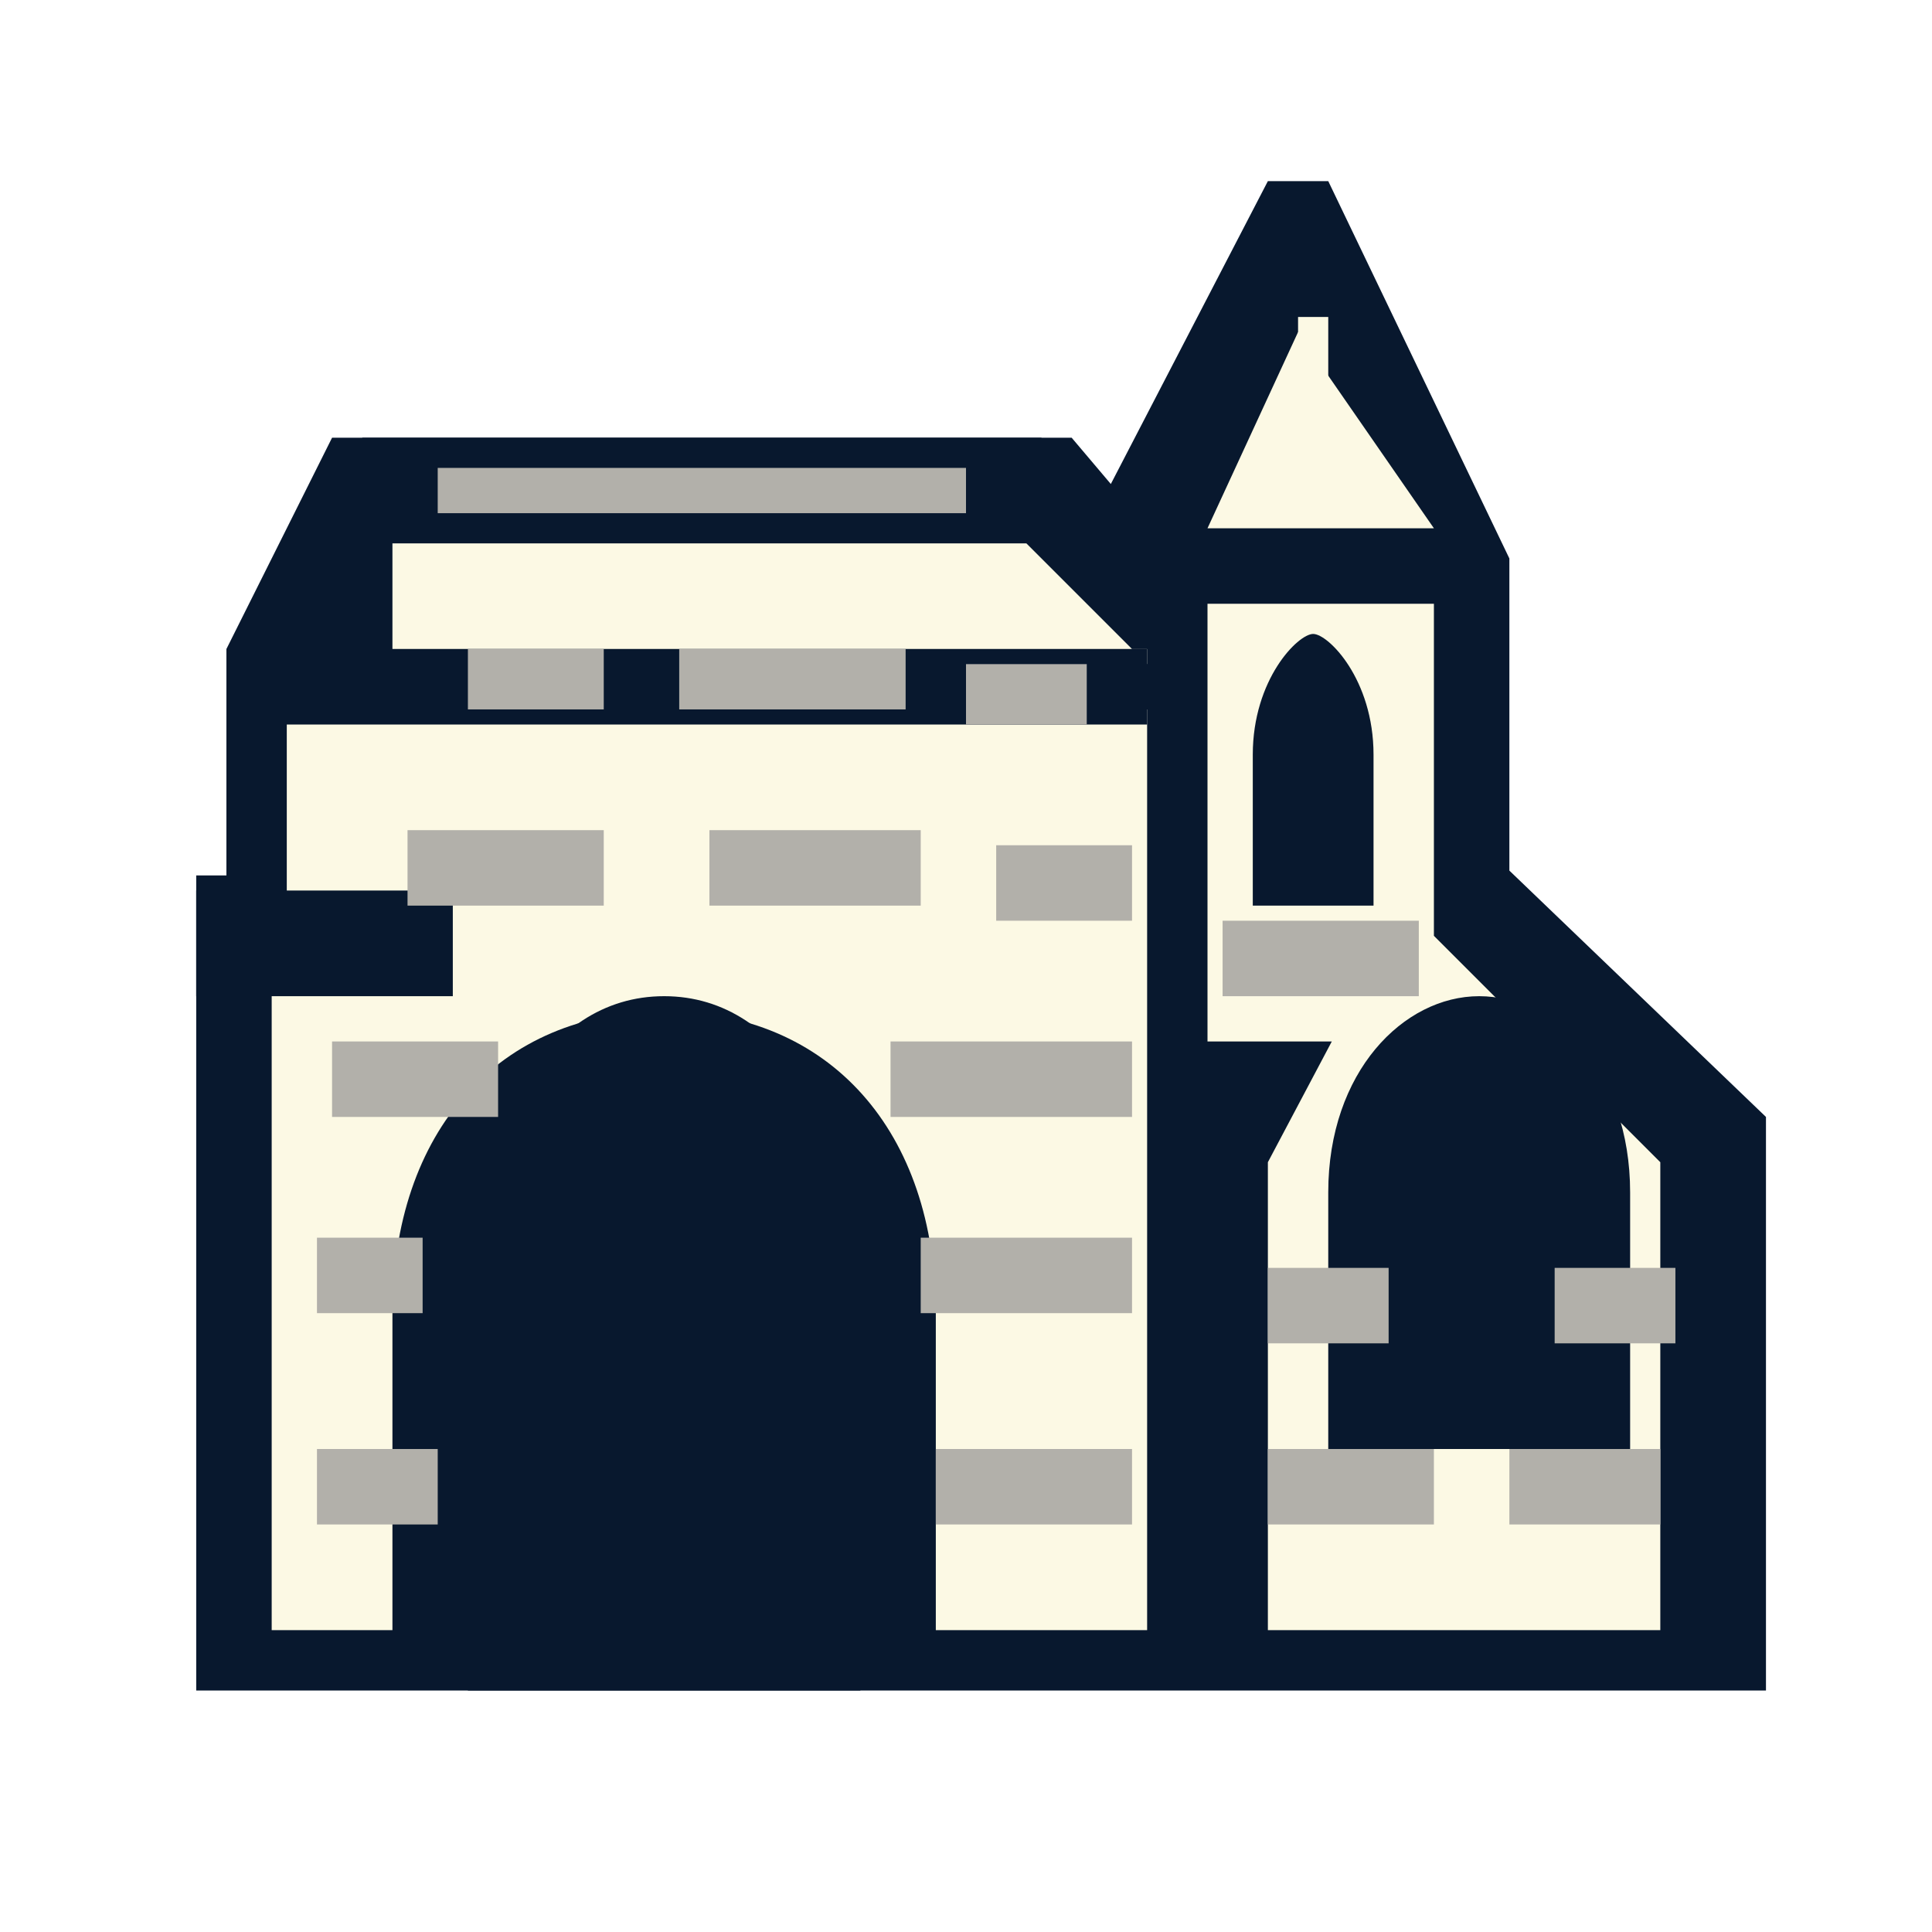
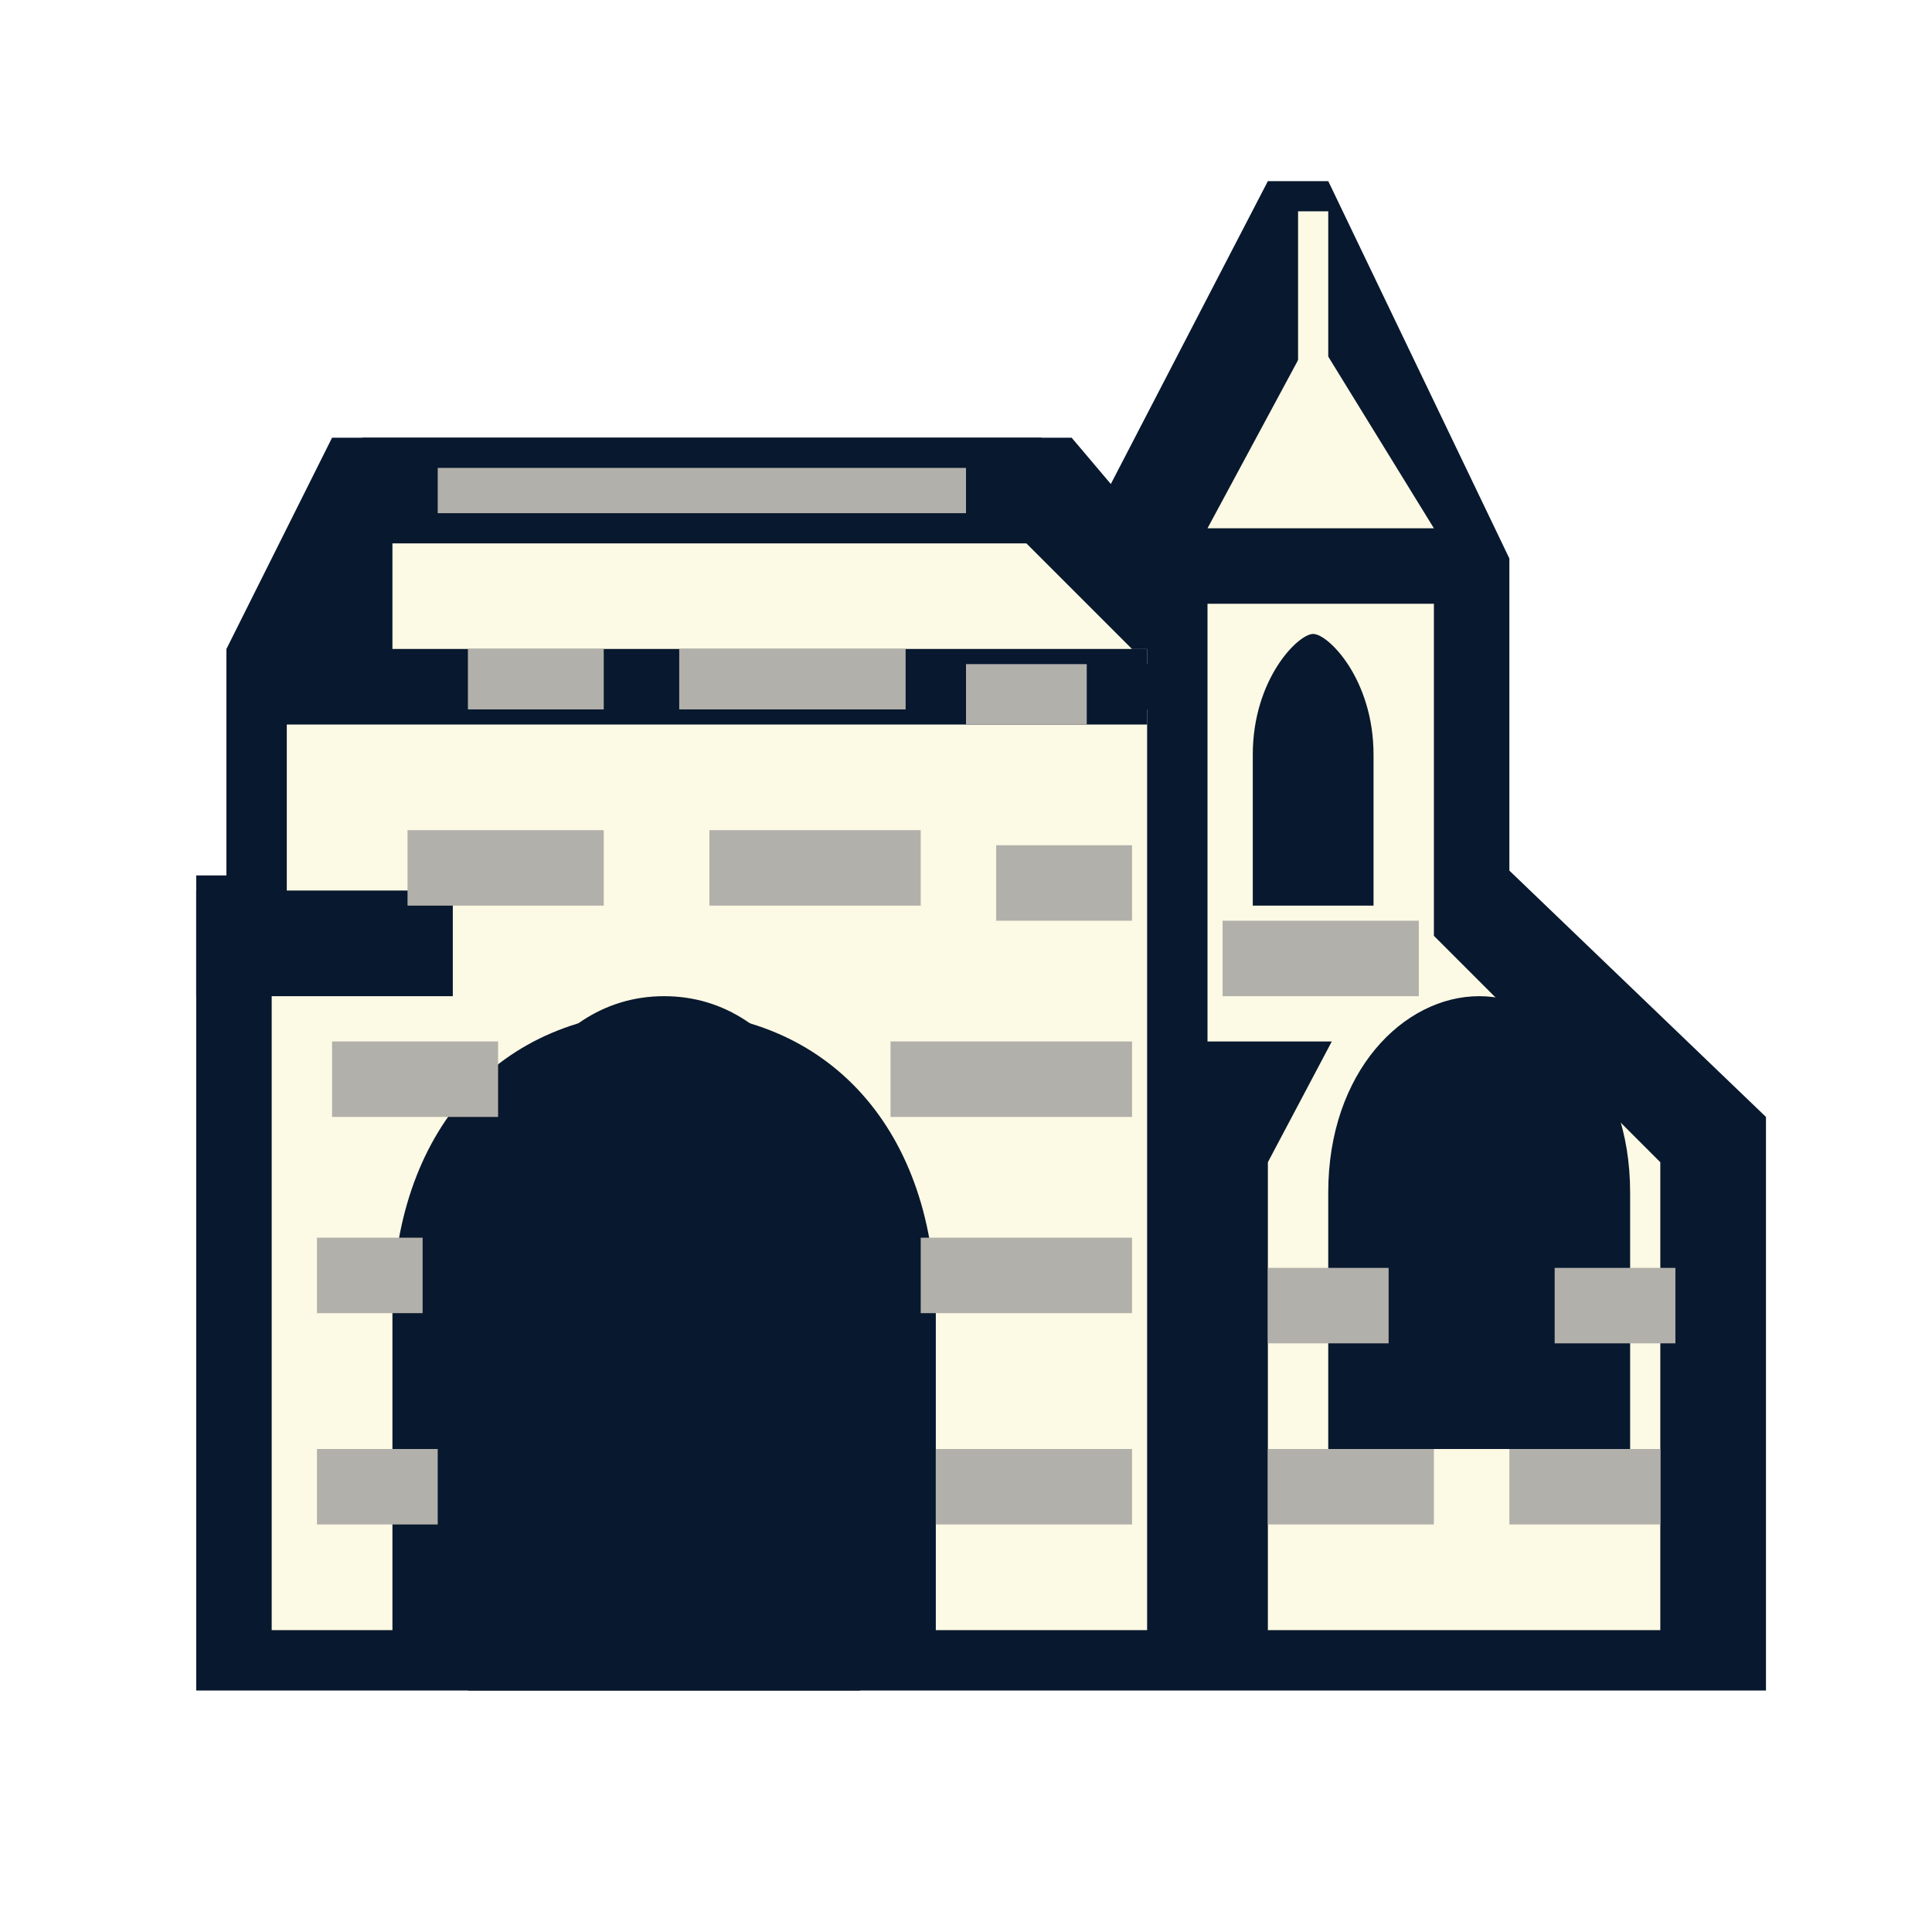
<svg xmlns="http://www.w3.org/2000/svg" width="128" height="128" viewBox="0 0 128 128">
  <path fill="#08182e" d="M84 12h4l12 25v75H70V39zM22 29h49l11 13v70H15V43zM13 58h15v54H13zM92 50l25 24v38H78V73z" />
-   <path fill="#fcf9e4" d="M86 22 80 35h15zM80 40h15v29H80zM26 36h42l8 8v64H62V87c0-12-7-20-18-20s-18 8-18 20v21h-7V47h57v-4H26zM93 60l17 17v31H84V77zM18 64h8v44h-8z" />
+   <path fill="#fcf9e4" d="M87 22 80 35h15zM80 40h15v29H80zM26 36h42l8 8v64H62V87c0-12-7-20-18-20s-18 8-18 20v21h-7V47h57v-4H26zM93 60l17 17v31H84V77zM18 64h8v44h-8z" />
  <path fill="#08182e" d="M24 29h45v5H24zM18 43h58v5H18zM13 59h17v7H13zM83 50c0-5 3-8 4-8s4 3 4 8v10h-8zM88 79c0-8 5-13 10-13s10 5 10 13v17H88zM31 88c0-13 5-22 13-22s13 9 13 22v24H31z" />
  <path fill="#b2b0aa" d="M29 31h35v3H29zM31 43h9v4h-9zM45 43h15v4H45zM64 44h8v4h-8zM27 55h13v5H27zM47 55h14v5H47zM66 56h9v5H66zM22 69h11v5H22zM59 69h16v5H59zM21 82h7v5h-7zM61 82h14v5H61zM21 96h8v5h-8zM62 96h13v5H62zM84 96h11v5H84zM100 96h10v5h-10zM84 84h8v5h-8zM103 84h8v5h-8zM81 61h13v5H81z" />
-   <path fill="#fcf9e4" d="M86 21h2v11h-2z" />
+   <path fill="#fcf9e4" d="M86 14h2v18h-2z" />
</svg>
